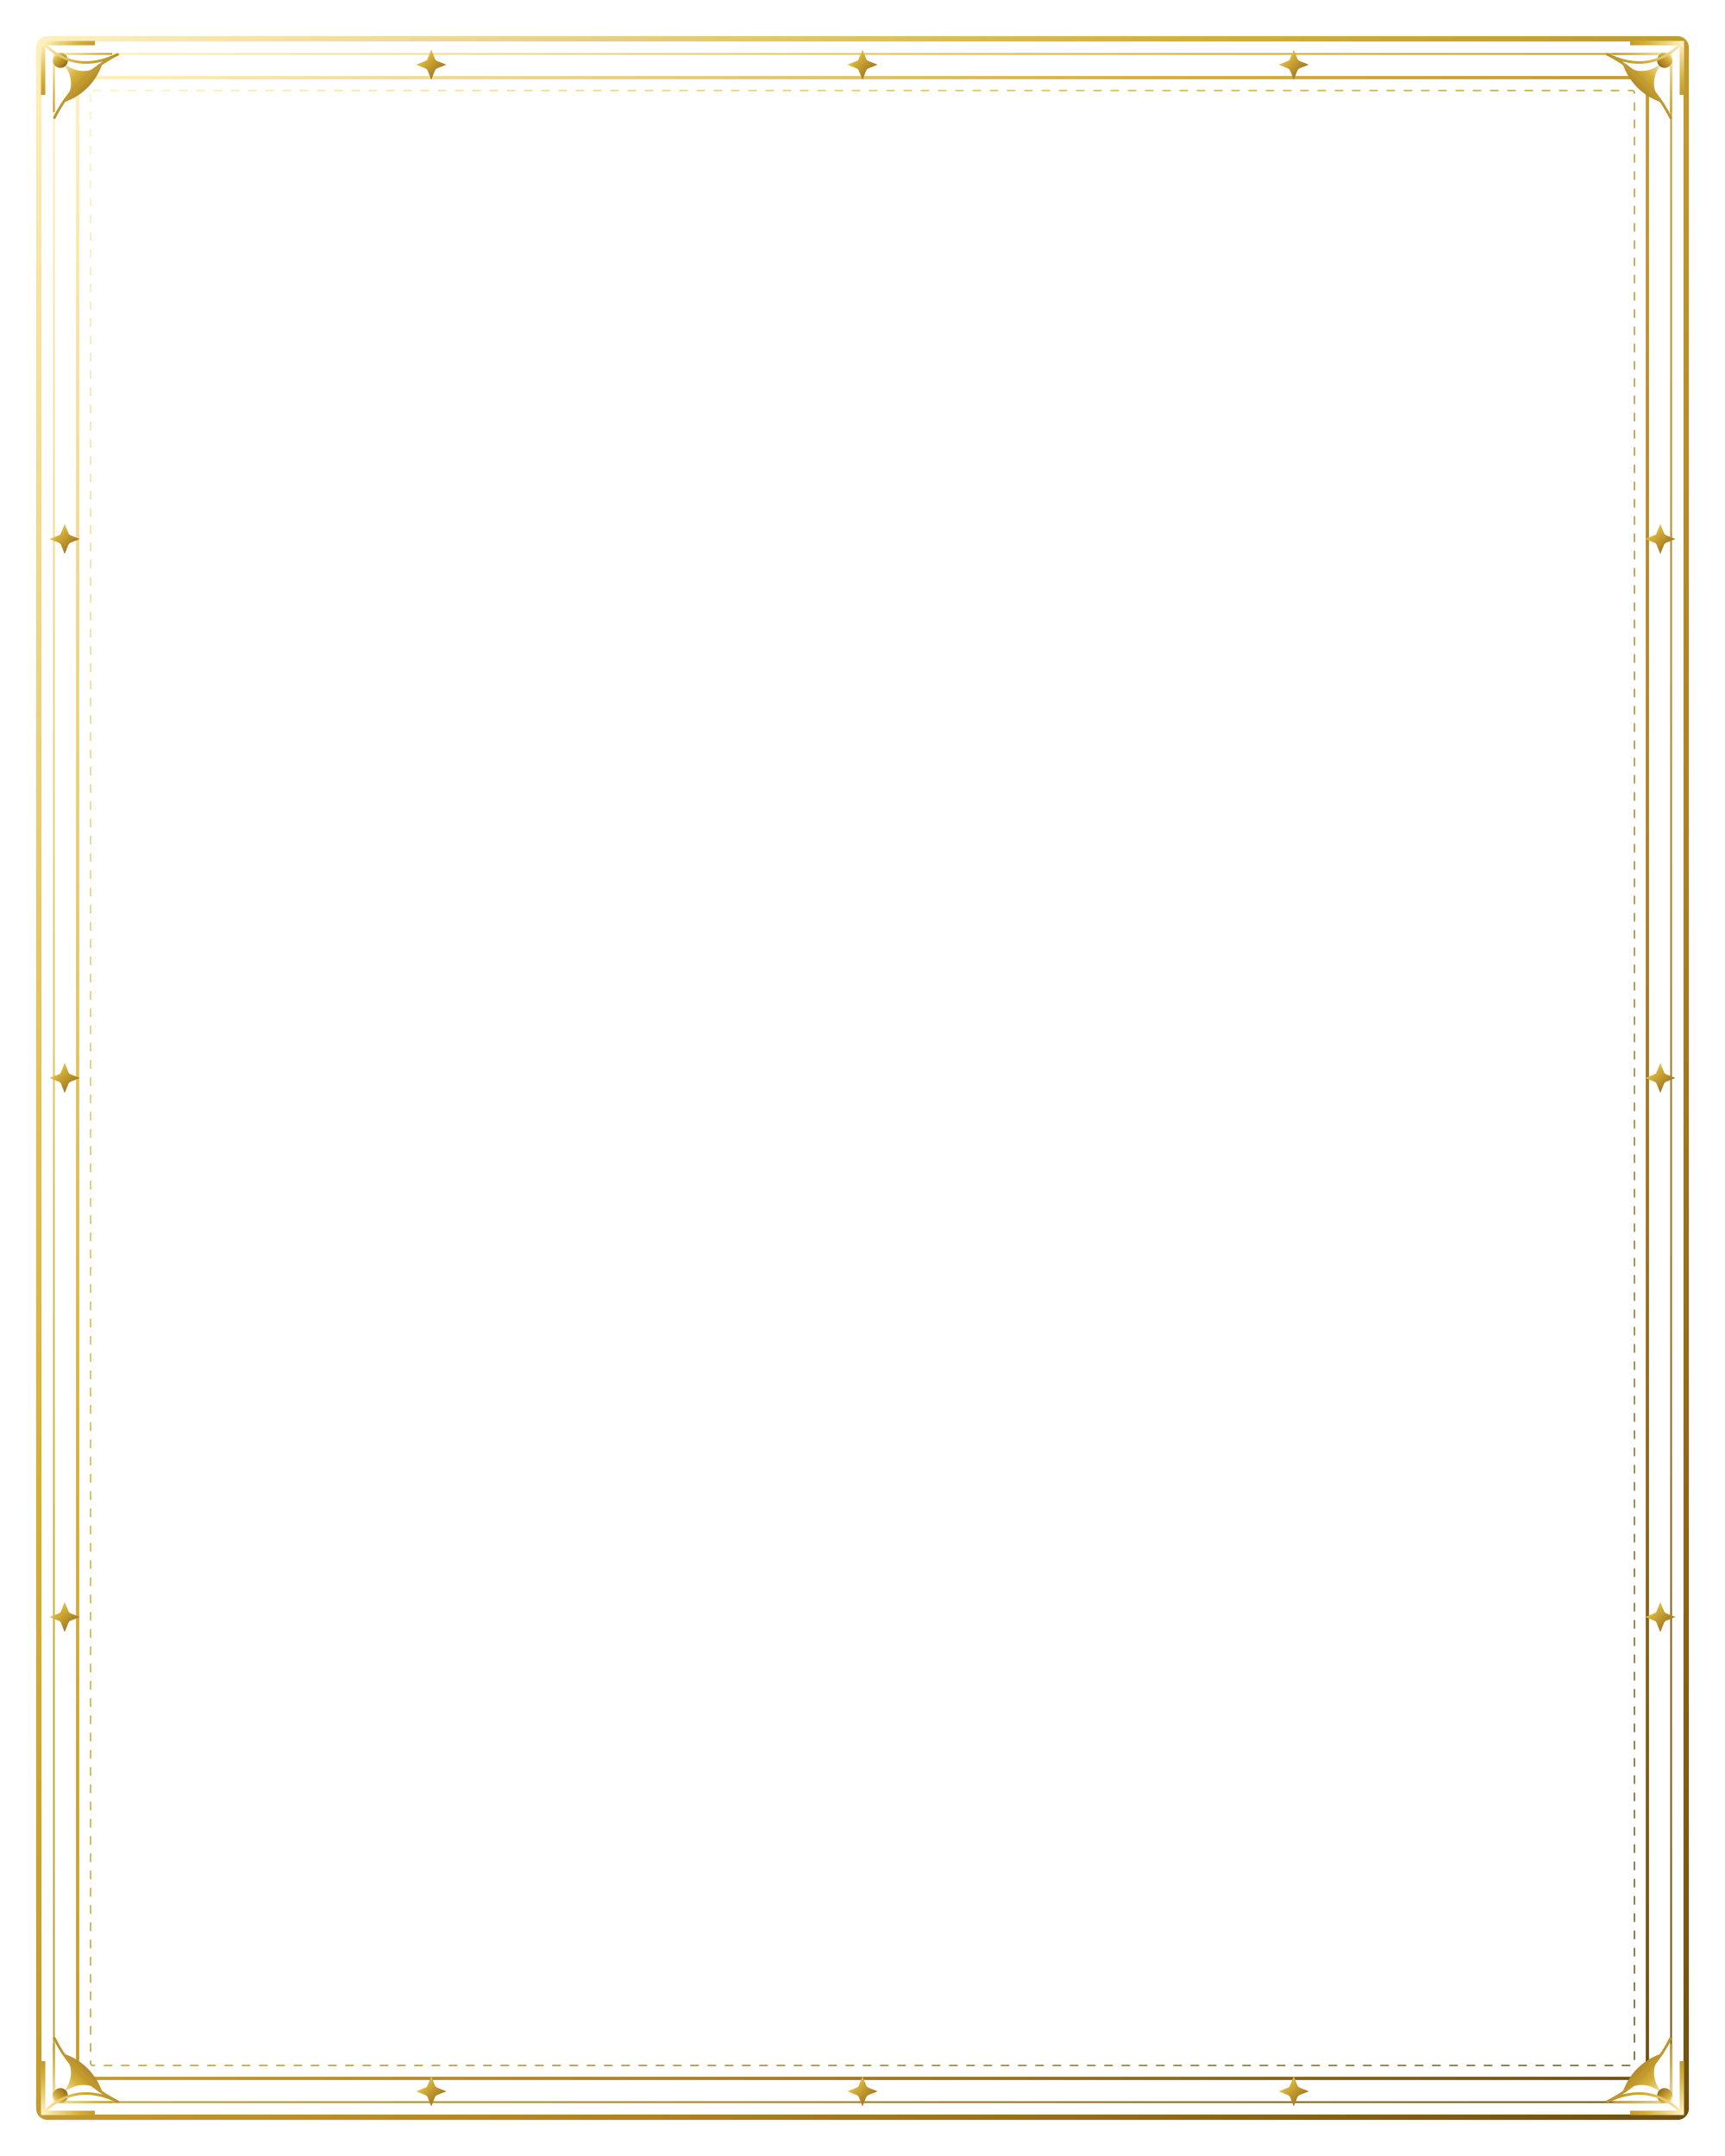
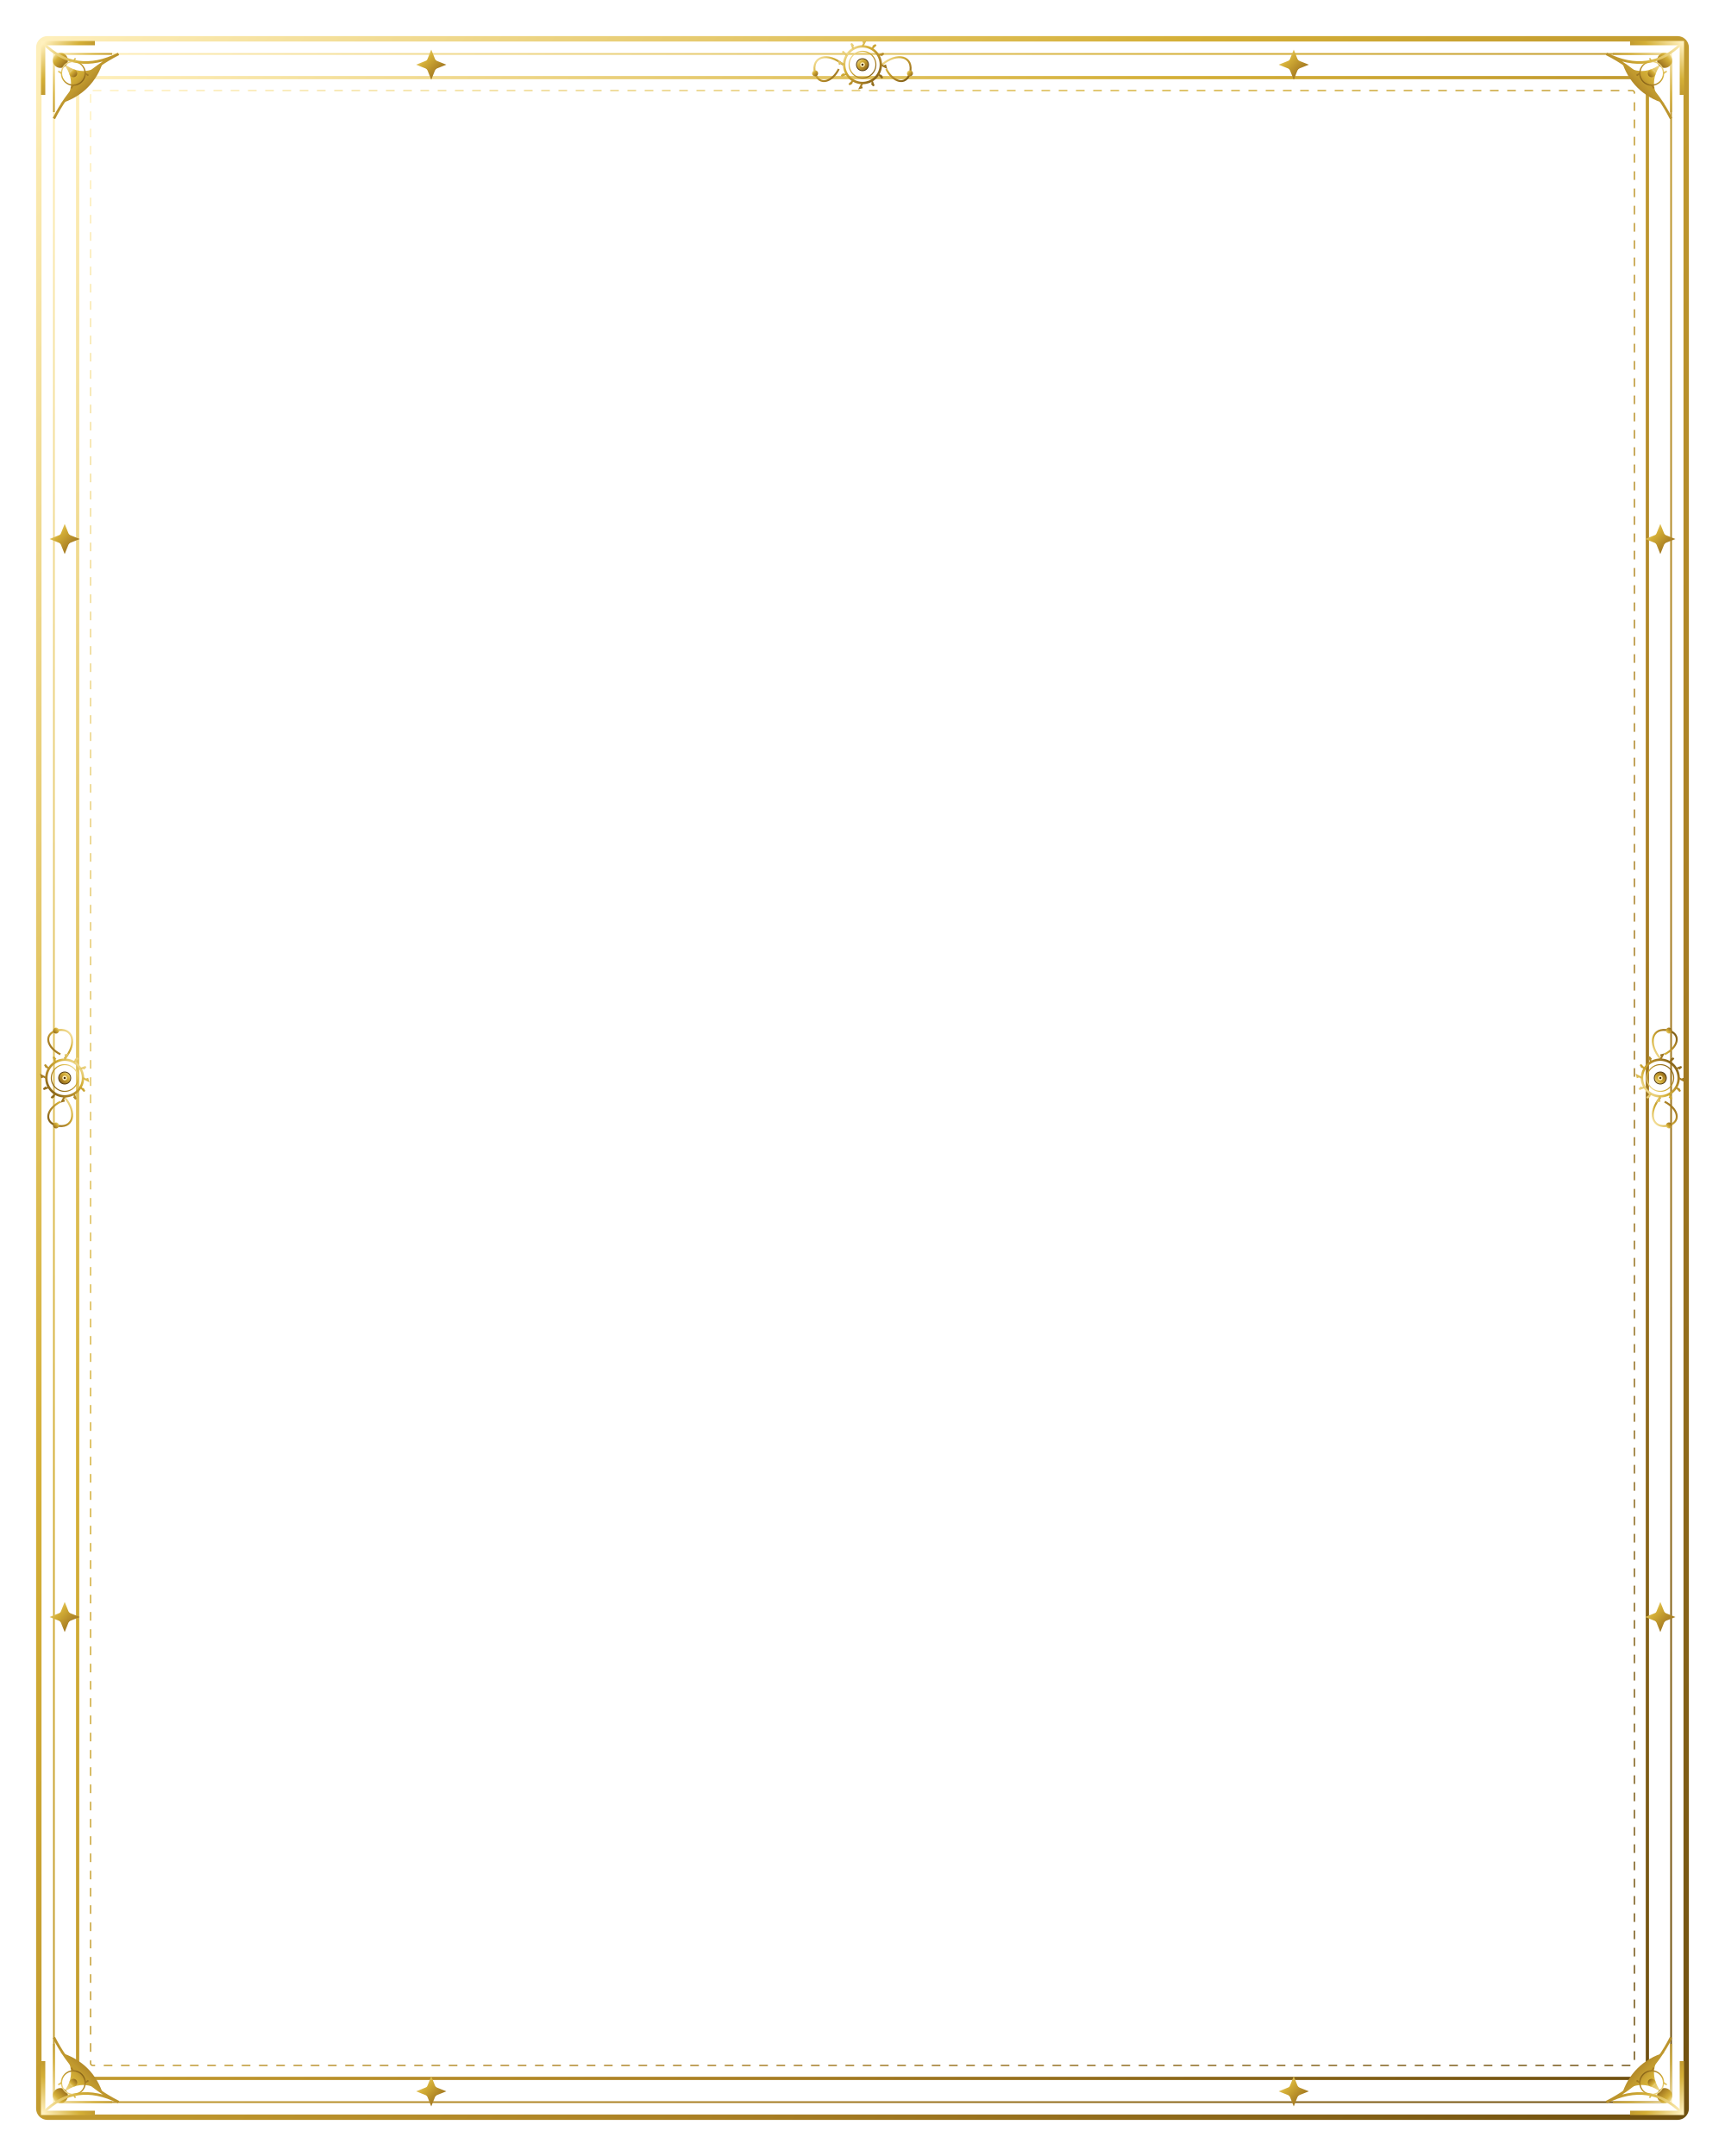
<svg xmlns="http://www.w3.org/2000/svg" viewBox="0 0 800 1000" preserveAspectRatio="none" width="100%" height="100%">
  <defs>
    <linearGradient id="gold-bright" x1="0%" y1="0%" x2="100%" y2="100%">
      <stop offset="0%" stop-color="#fff0bd" />
      <stop offset="35%" stop-color="#d4af37" />
      <stop offset="70%" stop-color="#aa8024" />
      <stop offset="100%" stop-color="#6e4f0f" />
    </linearGradient>
    <g id="fleuron-corner">
      <path d="M 20,44 L 20,20 L 44,20" fill="none" stroke="url(#gold-bright)" stroke-width="2" />
      <path d="M 25,52 L 25,25 L 52,25" fill="none" stroke="url(#gold-bright)" stroke-width="0.8" />
      <path d="M 28,28 C 36,36 45,33 48,28 C 45,38 38,45 28,48 C 33,45 36,36 28,28 Z" fill="url(#gold-bright)" />
      <circle cx="28" cy="28" r="3.5" fill="url(#gold-bright)" />
      <path d="M 20,20 Q 35,35 55,25 Q 35,35 25,55" fill="none" stroke="url(#gold-bright)" stroke-width="1.2" />
+       <circle cx="34" cy="34" r="5.5" fill="none" stroke="url(#gold-bright)" stroke-width="0.6" />
+       <circle cx="34" cy="34" r="1.8" fill="url(#gold-bright)" />
+       <path d="M 34,28.5 L 35,27 M 39.5,34 L 41,35 M 34,39.5 L 33,41 M 28.5,34 L 27,33" stroke="url(#gold-bright)" stroke-width="0.7" />
    </g>
    <g id="edge-rosette">
      <circle cx="0" cy="0" r="3" fill="url(#gold-bright)" />
      <polygon points="0,-7 2,-2 7,0 2,2 0,7 -2,2 -7,0 -2,-2" fill="url(#gold-bright)" />
+     </g>
+     <g id="escapement-medallion">
+       <path d="M -9,0 C -16,-6 -24,-4 -22,4 C -20,10 -14,8 -11,2" fill="none" stroke="url(#gold-bright)" stroke-width="0.9" />
+       <path d="M 9,0 C 16,-6 24,-4 22,4 C 20,10 14,8 11,2" fill="none" stroke="url(#gold-bright)" stroke-width="0.9" />
+       <circle cx="-22" cy="4" r="1.4" fill="url(#gold-bright)" />
+       <circle cx="22" cy="4" r="1.4" fill="url(#gold-bright)" />
+       <circle cx="0" cy="0" r="8.5" fill="none" stroke="url(#gold-bright)" stroke-width="1.1" />
+       <circle cx="0" cy="0" r="6.2" fill="none" stroke="url(#gold-bright)" stroke-width="0.5" />
+       <path d="M 0,-8.5 L 1.2,-10.8 L 0,-10.5 M 4.3,-7.4 L 6.2,-9.2 L 4.8,-8.4 M 7.4,-4.3 L 9.8,-5.2 L 8.6,-4.2 M 8.5,0 L 10.8,1.2 L 10.5,0 M 7.4,4.3 L 9.2,6.2 L 8.4,4.8 M 4.3,7.4 L 5.2,9.8 L 4.2,8.6 M 0,8.5 L -1.2,10.8 L 0,10.5 M -4.3,7.4 L -6.2,9.2 L -4.8,8.4 M -7.4,4.3 L -9.8,5.2 L -8.6,4.2 M -8.5,0 L -10.8,-1.2 L -10.5,-0 M -7.4,-4.3 L -9.2,-6.2 L -8.4,-4.8 M -4.3,-7.4 L -5.2,-9.8 L -4.2,-8.6" stroke="url(#gold-bright)" stroke-width="0.85" fill="none" />
+       <line x1="-6.2" y1="0" x2="6.2" y2="0" stroke="url(#gold-bright)" stroke-width="0.75" />
+       <line x1="0" y1="-6.2" x2="0" y2="6.2" stroke="url(#gold-bright)" stroke-width="0.75" />
+       <circle cx="0" cy="0" r="2.8" fill="url(#gold-bright)" stroke="#543b10" stroke-width="0.4" />
+       <circle cx="0" cy="0" r="1.1" fill="#fff0bd" />
+       <circle cx="0" cy="0" r="0.5" fill="#422e0a" />
    </g>
  </defs>
  <rect x="18" y="18" width="764" height="964" rx="4" fill="none" stroke="url(#gold-bright)" stroke-width="2.5" />
  <rect x="25" y="25" width="750" height="950" rx="3" fill="none" stroke="url(#gold-bright)" stroke-width="0.8" />
  <rect x="36" y="36" width="728" height="928" rx="2" fill="none" stroke="url(#gold-bright)" stroke-width="1.5" />
  <rect x="42" y="42" width="716" height="916" rx="1" fill="none" stroke="url(#gold-bright)" stroke-width="0.6" stroke-dasharray="4,4" />
  <use href="#fleuron-corner" x="0" y="0" />
  <use href="#fleuron-corner" transform="translate(800, 0) scale(-1, 1)" />
  <use href="#fleuron-corner" transform="translate(0, 1000) scale(1, -1)" />
  <use href="#fleuron-corner" transform="translate(800, 1000) scale(-1, -1)" />
  <use href="#edge-rosette" x="200" y="30" />
  <use href="#edge-rosette" x="200" y="970" />
  <use href="#edge-rosette" x="30" y="250" />
  <use href="#edge-rosette" x="770" y="250" />
-   <use href="#edge-rosette" x="400" y="30" />
-   <use href="#edge-rosette" x="400" y="970" />
-   <use href="#edge-rosette" x="30" y="500" />
-   <use href="#edge-rosette" x="770" y="500" />
+   <use href="#escapement-medallion" x="400" y="30" />
+   <use href="#escapement-medallion" x="400" y="970" transform="scale(1, -1)" />
+   <use href="#escapement-medallion" x="30" y="500" transform="rotate(90 30 500)" />
+   <use href="#escapement-medallion" x="770" y="500" transform="rotate(-90 770 500)" />
  <use href="#edge-rosette" x="600" y="30" />
  <use href="#edge-rosette" x="600" y="970" />
  <use href="#edge-rosette" x="30" y="750" />
  <use href="#edge-rosette" x="770" y="750" />
</svg>
